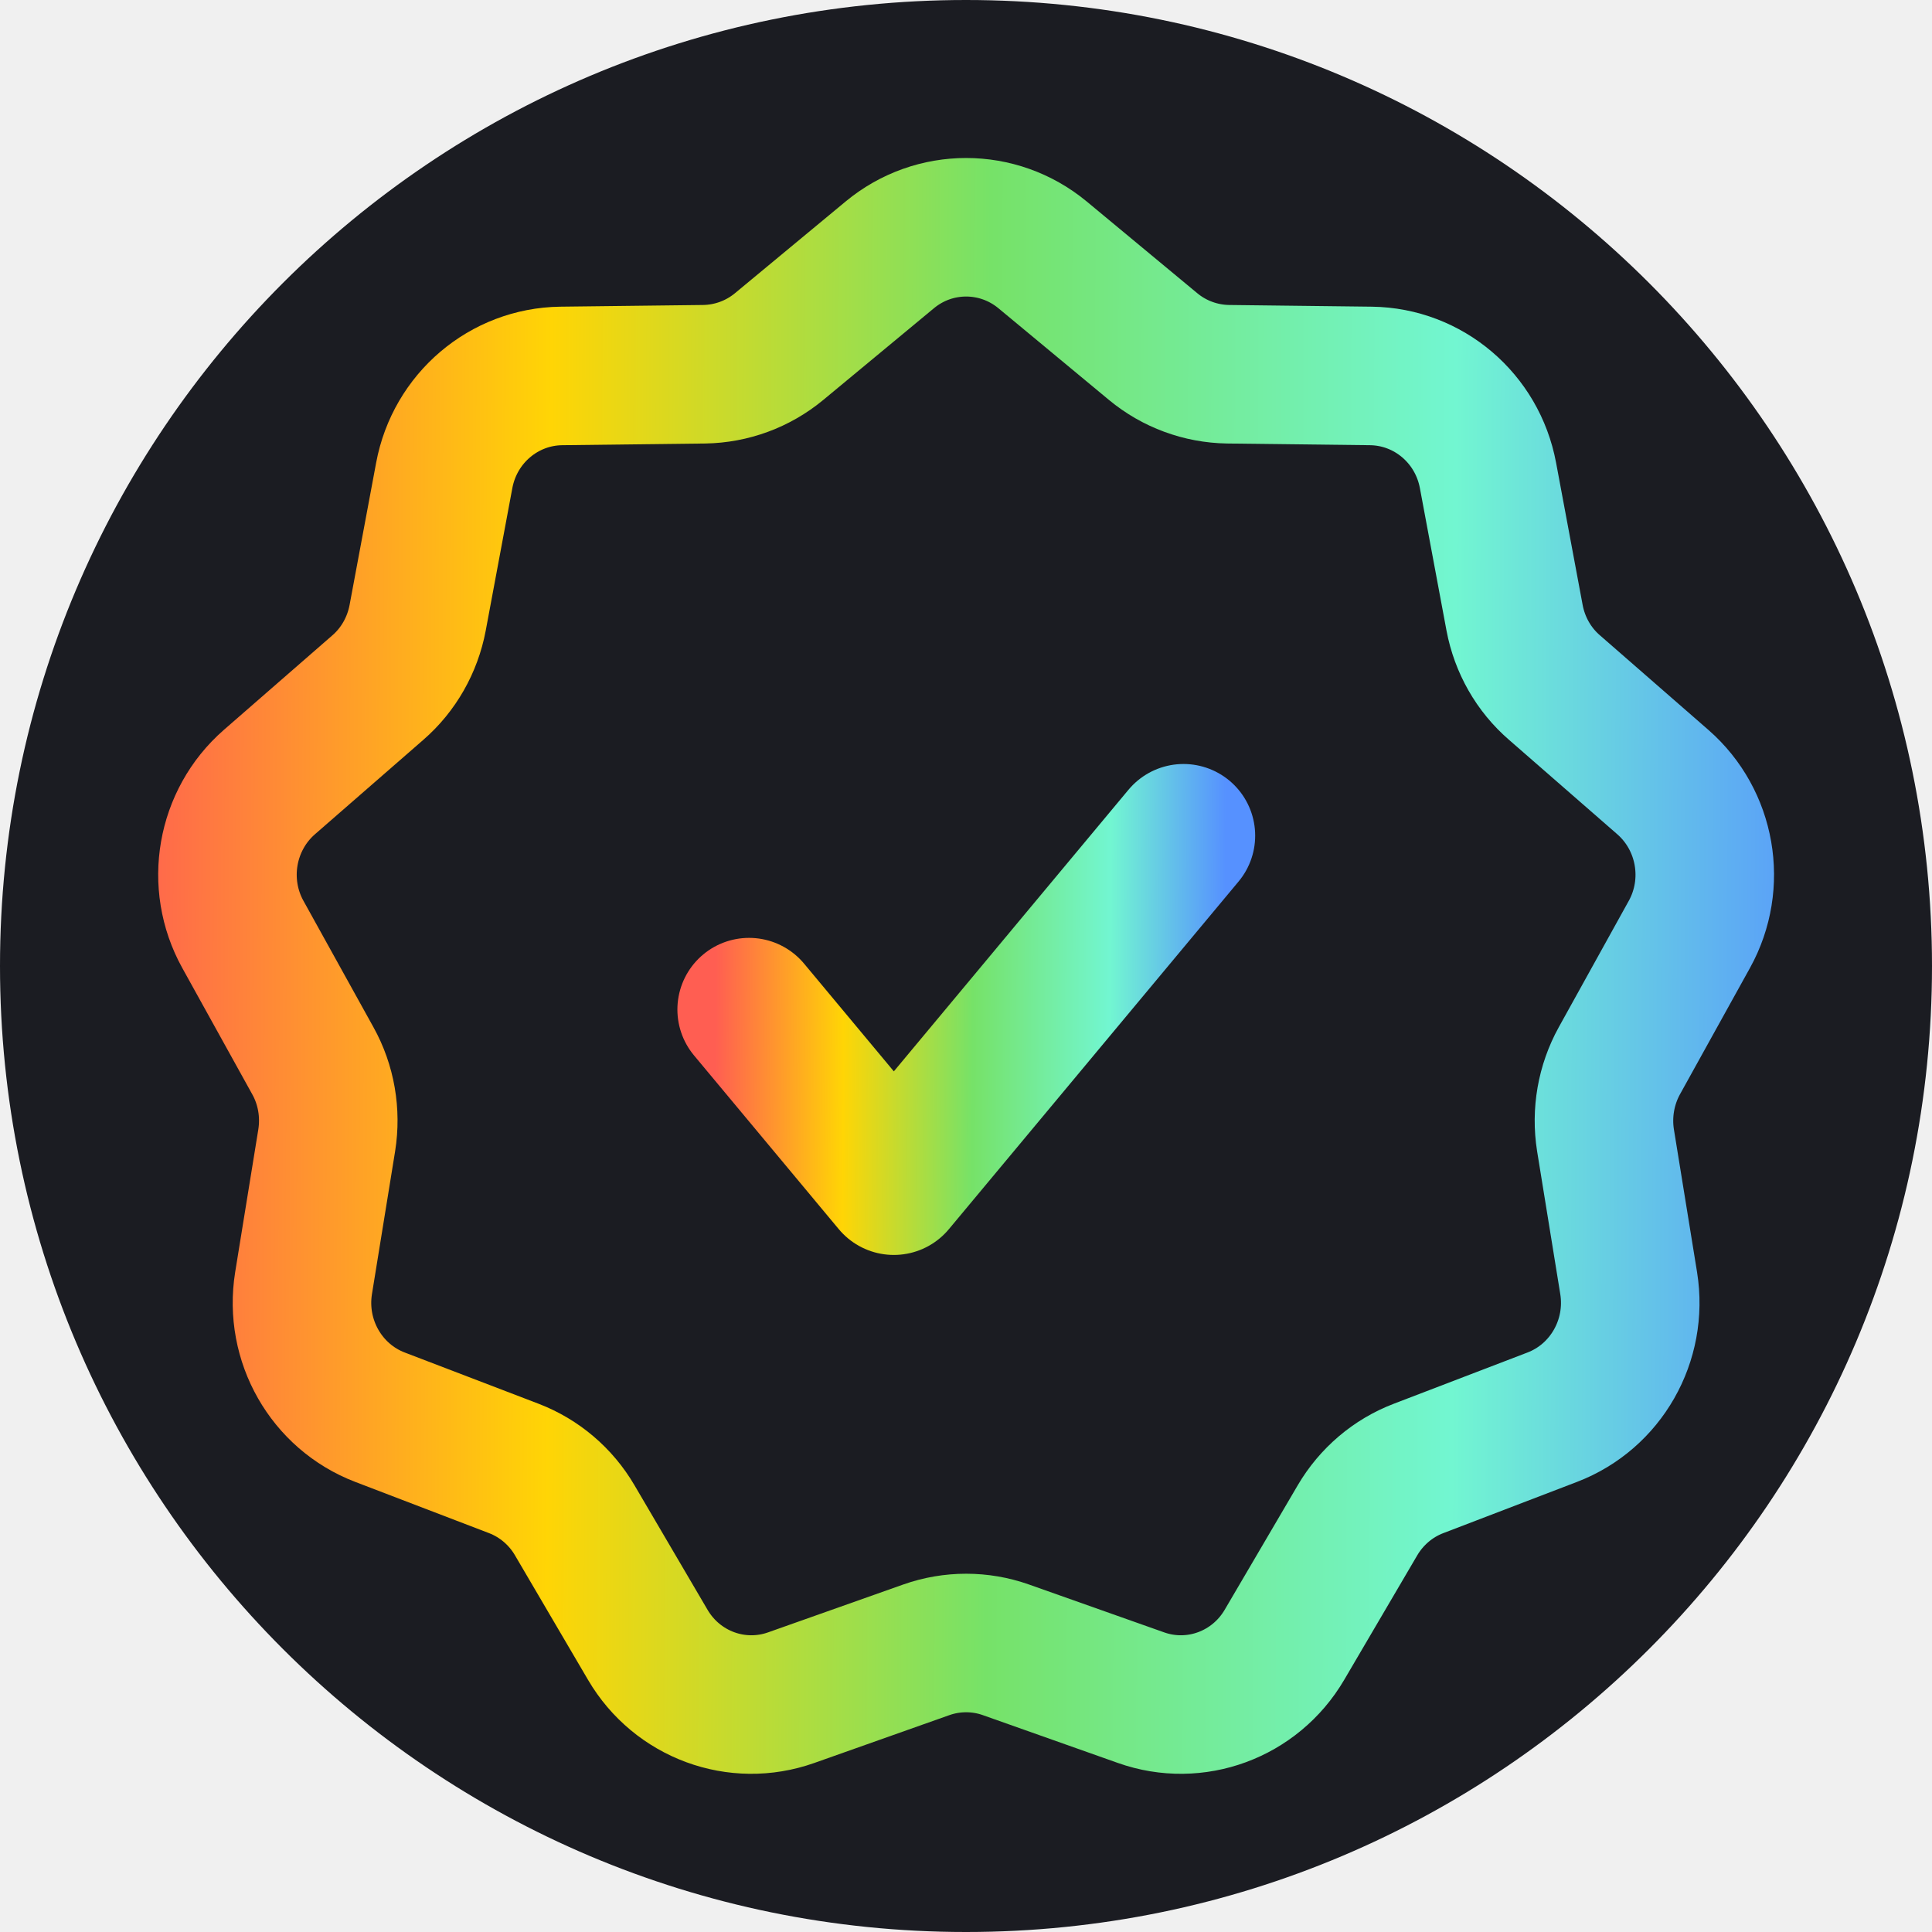
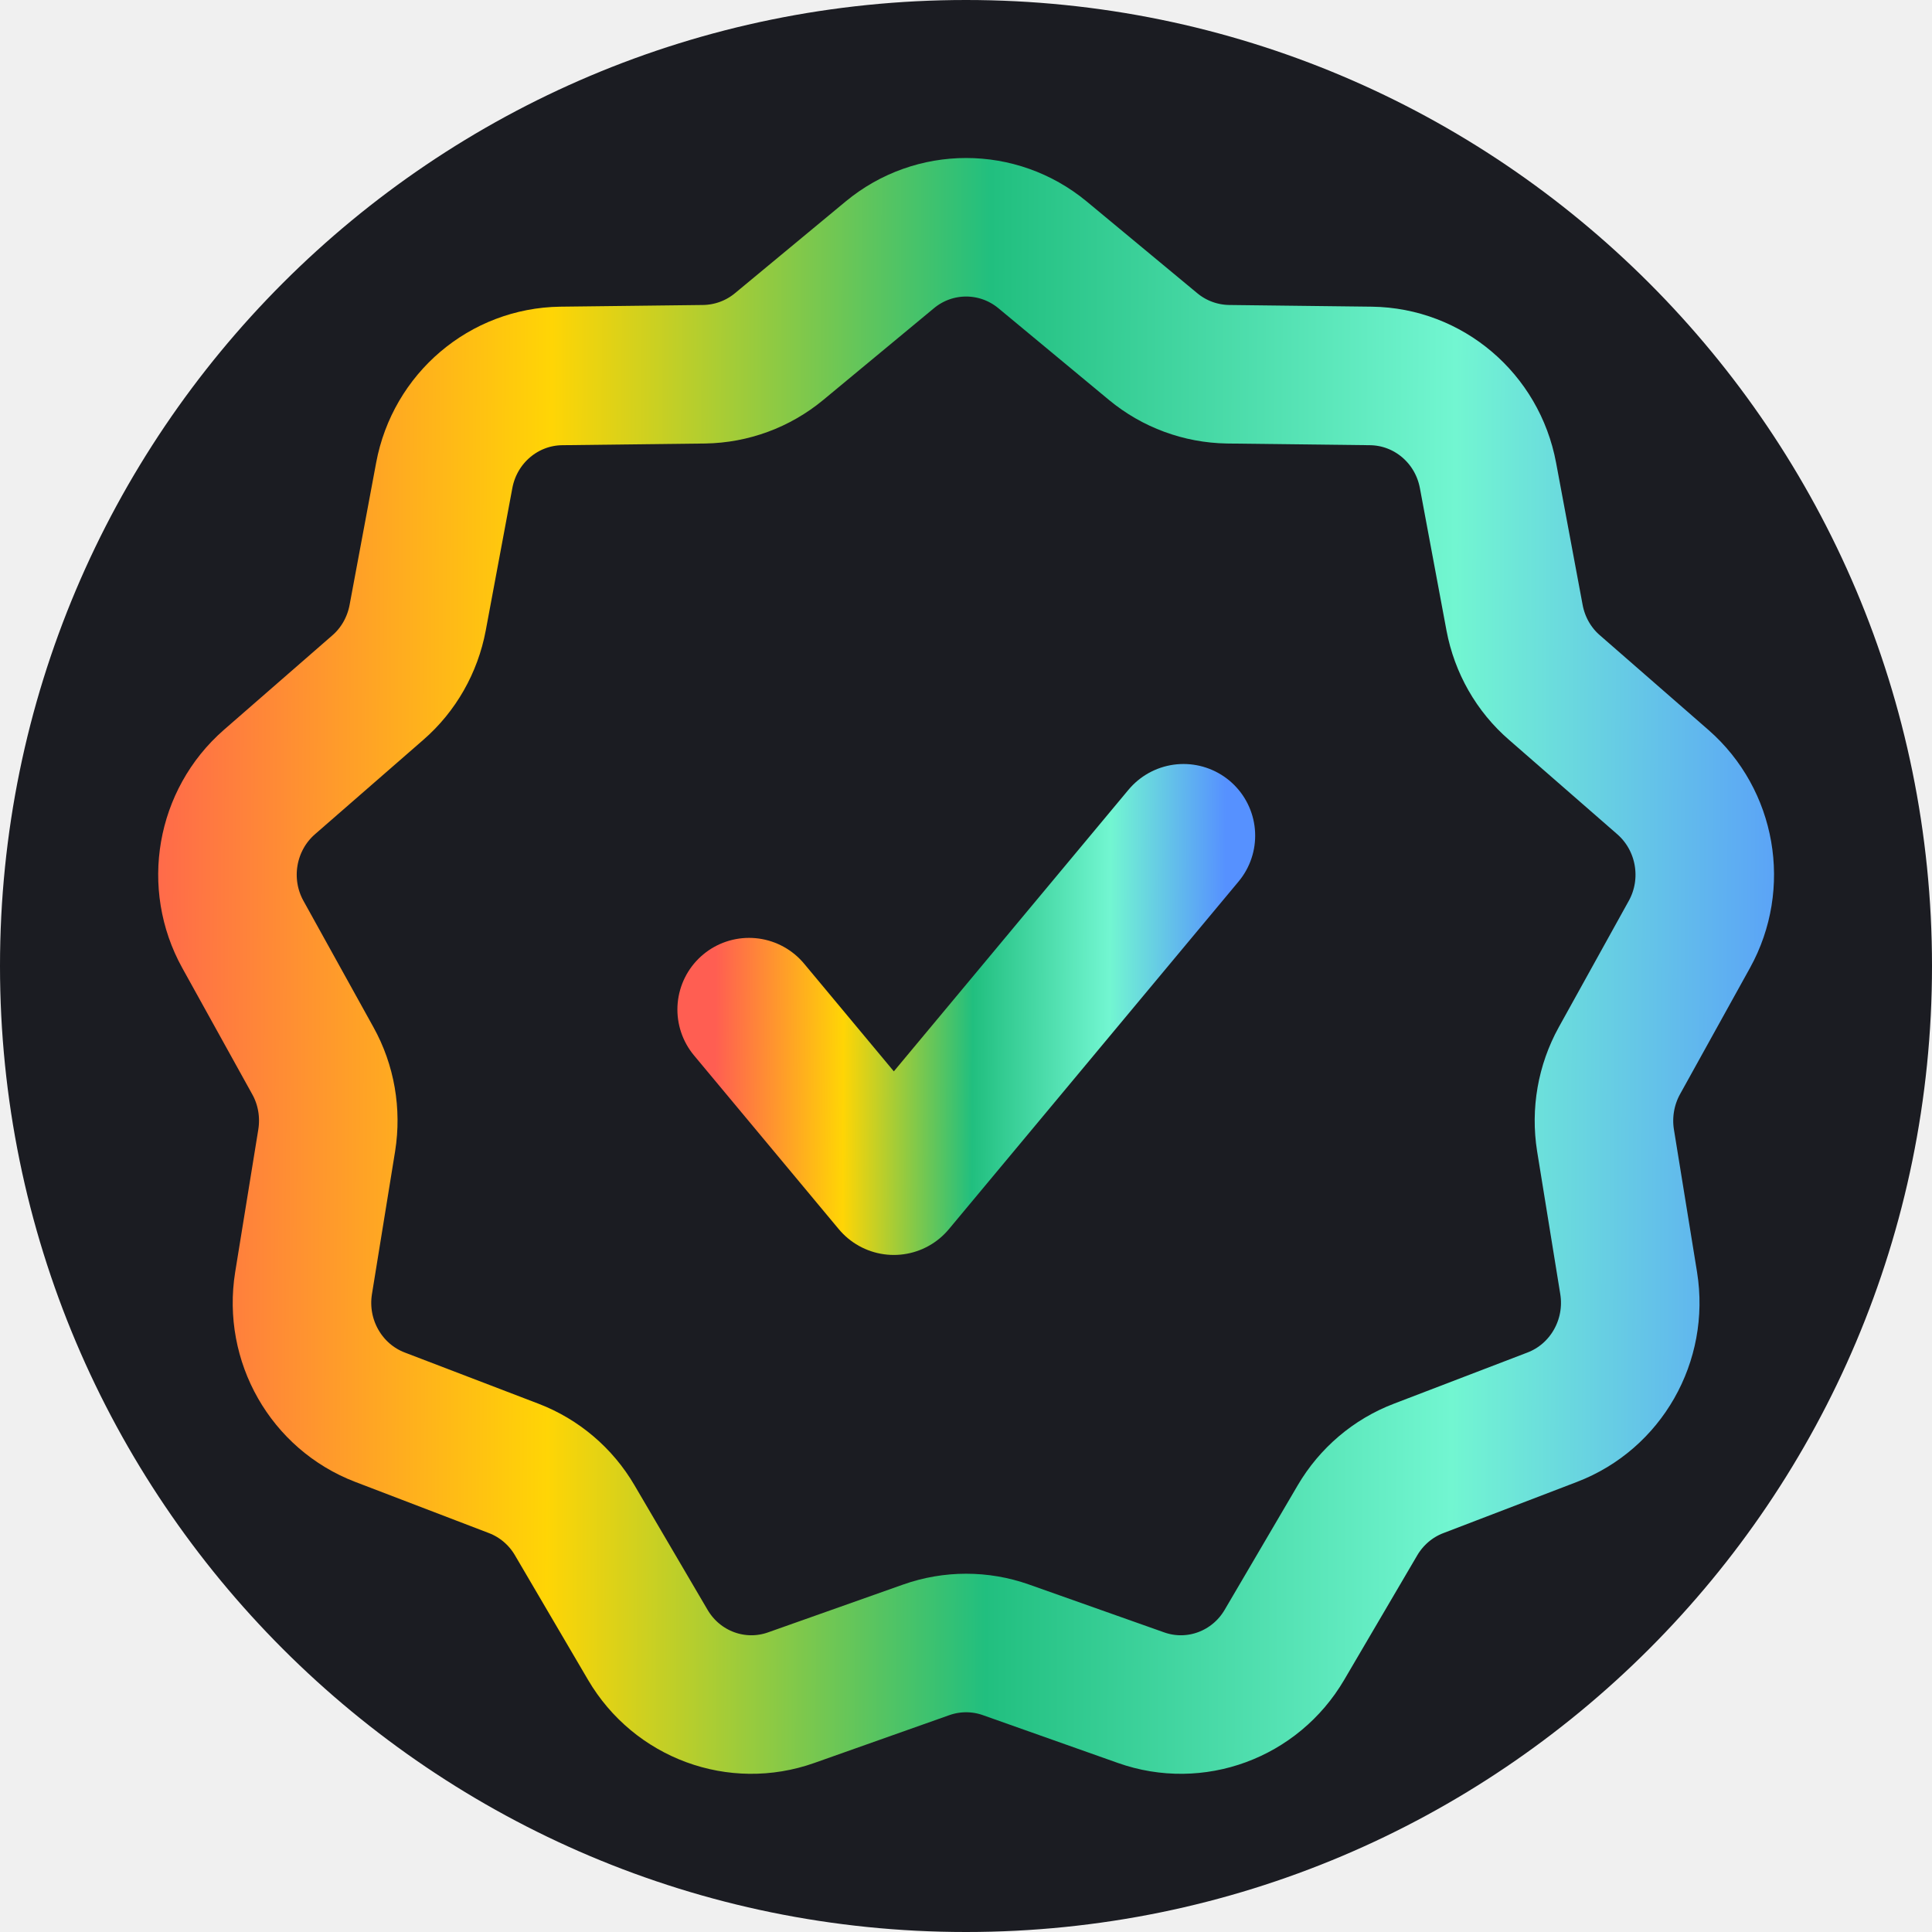
<svg xmlns="http://www.w3.org/2000/svg" width="17" height="17" viewBox="0 0 17 17" fill="none">
  <g clip-path="url(#clip0_34_6)">
    <path d="M17 8.5C17 3.806 13.194 0 8.5 0C3.806 0 0 3.806 0 8.5C0 13.194 3.806 17 8.5 17C13.194 17 17 13.194 17 8.5Z" fill="#1B1C22" />
    <path d="M7.83 2.242C8.22 1.919 8.782 1.919 9.173 2.242L10.147 3.05C10.333 3.204 10.565 3.289 10.805 3.293L12.064 3.308C12.569 3.315 12.999 3.68 13.093 4.183L13.327 5.436C13.372 5.675 13.495 5.892 13.678 6.05L14.632 6.882C15.014 7.216 15.112 7.776 14.865 8.222L14.249 9.334C14.132 9.546 14.089 9.793 14.127 10.033L14.331 11.291C14.412 11.796 14.131 12.289 13.659 12.47L12.482 12.921C12.257 13.007 12.068 13.168 11.945 13.377L11.302 14.473C11.044 14.913 10.516 15.107 10.04 14.938L8.851 14.517C8.625 14.437 8.378 14.437 8.151 14.517L6.962 14.938C6.486 15.107 5.958 14.913 5.7 14.473L5.057 13.377C4.935 13.168 4.745 13.007 4.521 12.921L3.343 12.47C2.871 12.289 2.59 11.796 2.671 11.291L2.875 10.033C2.913 9.793 2.871 9.546 2.753 9.334L2.137 8.222C1.89 7.776 1.988 7.216 2.37 6.882L3.325 6.05C3.507 5.892 3.63 5.675 3.675 5.436L3.909 4.183C4.003 3.68 4.433 3.315 4.938 3.308L6.197 3.293C6.437 3.289 6.669 3.204 6.855 3.05L7.83 2.242Z" stroke="url(#paint0_linear_34_6)" stroke-width="1.219" />
    <path d="M6.591 8.883L7.865 10.412L10.414 7.353" stroke="url(#paint1_linear_34_6)" stroke-width="1.261" stroke-linecap="round" stroke-linejoin="round" />
  </g>
  <defs>
    <linearGradient id="paint0_linear_34_6" x1="16.245" y1="8.499" x2="0.481" y2="8.436" gradientUnits="userSpaceOnUse">
      <stop stop-color="#5691FF" />
      <stop offset="0.219" stop-color="#72F6D1" />
-       <stop offset="0.479" stop-color="#76E268" />
+       <stop offset="0.479" stop-color="#21BF7F" />
      <stop offset="0.724" stop-color="#FFD505" />
      <stop offset="0.968" stop-color="#FF5E52" />
    </linearGradient>
    <linearGradient id="paint1_linear_34_6" x1="10.78" y1="8.883" x2="6.144" y2="8.86" gradientUnits="userSpaceOnUse">
      <stop stop-color="#5691FF" />
      <stop offset="0.219" stop-color="#72F6D1" />
-       <stop offset="0.479" stop-color="#76E268" />
+       <stop offset="0.479" stop-color="#21BF7F" />
      <stop offset="0.724" stop-color="#FFD505" />
      <stop offset="0.968" stop-color="#FF5E52" />
    </linearGradient>
    <clipPath id="clip0_34_6">
      <rect width="17" height="17" fill="white" />
    </clipPath>
  </defs>
</svg>
